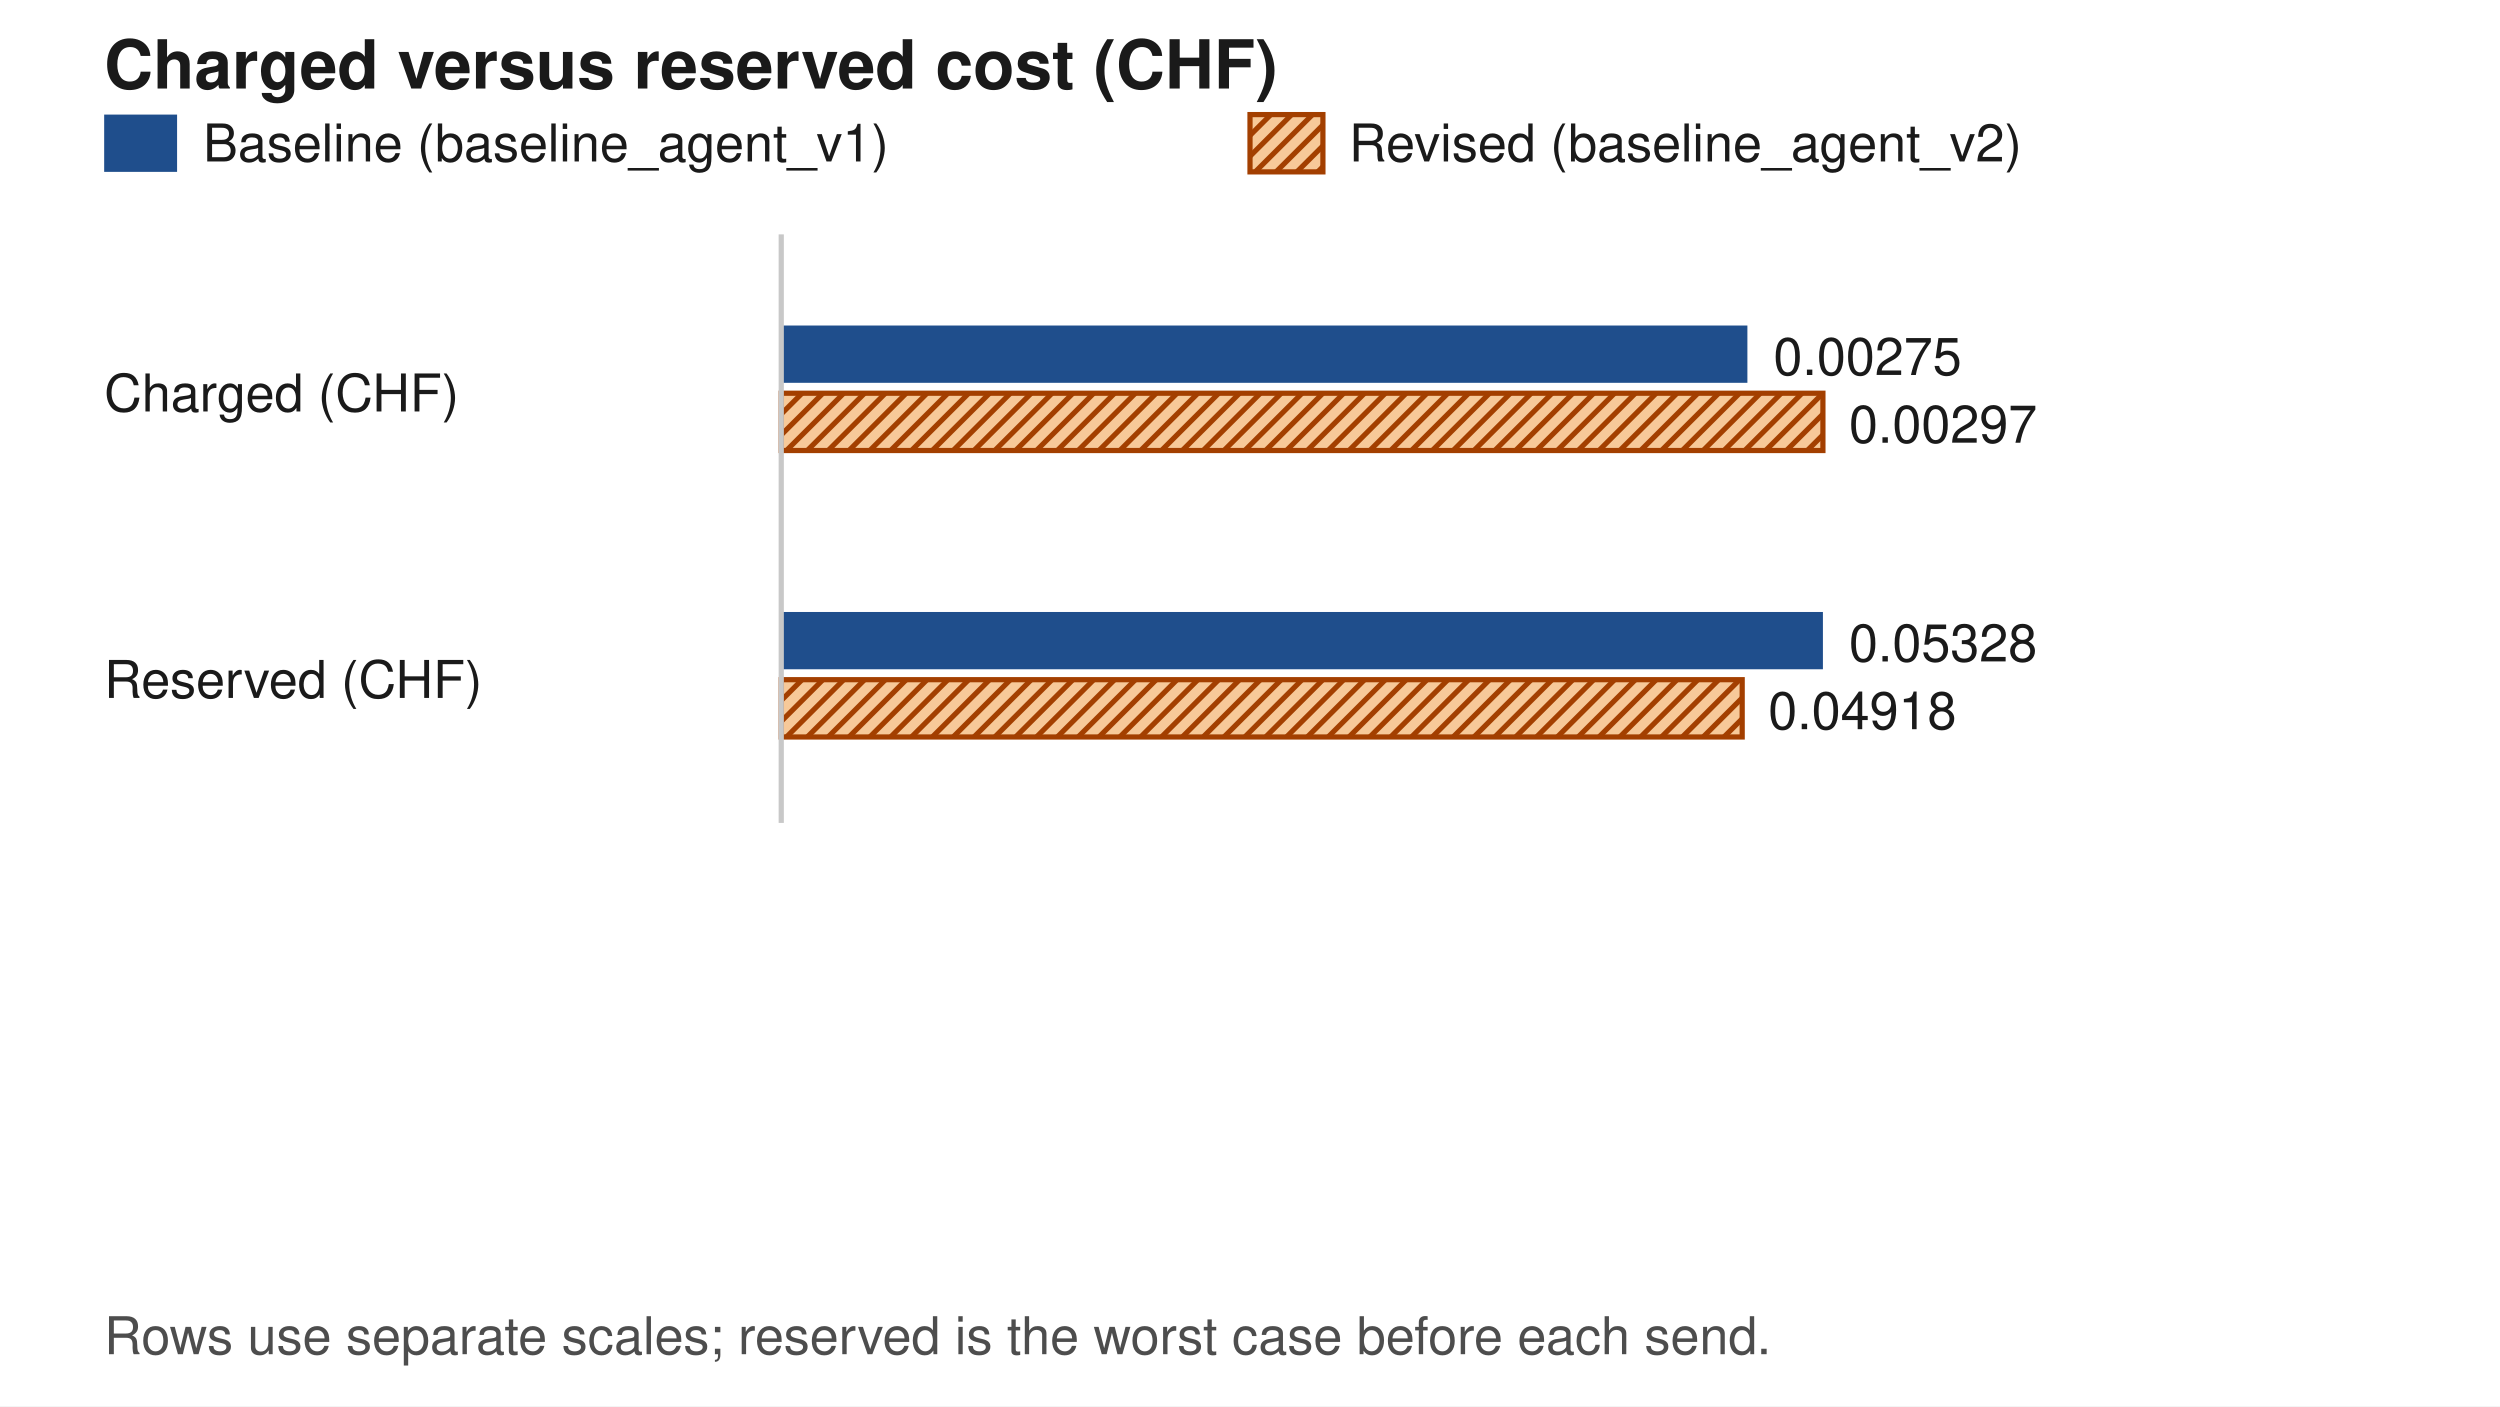
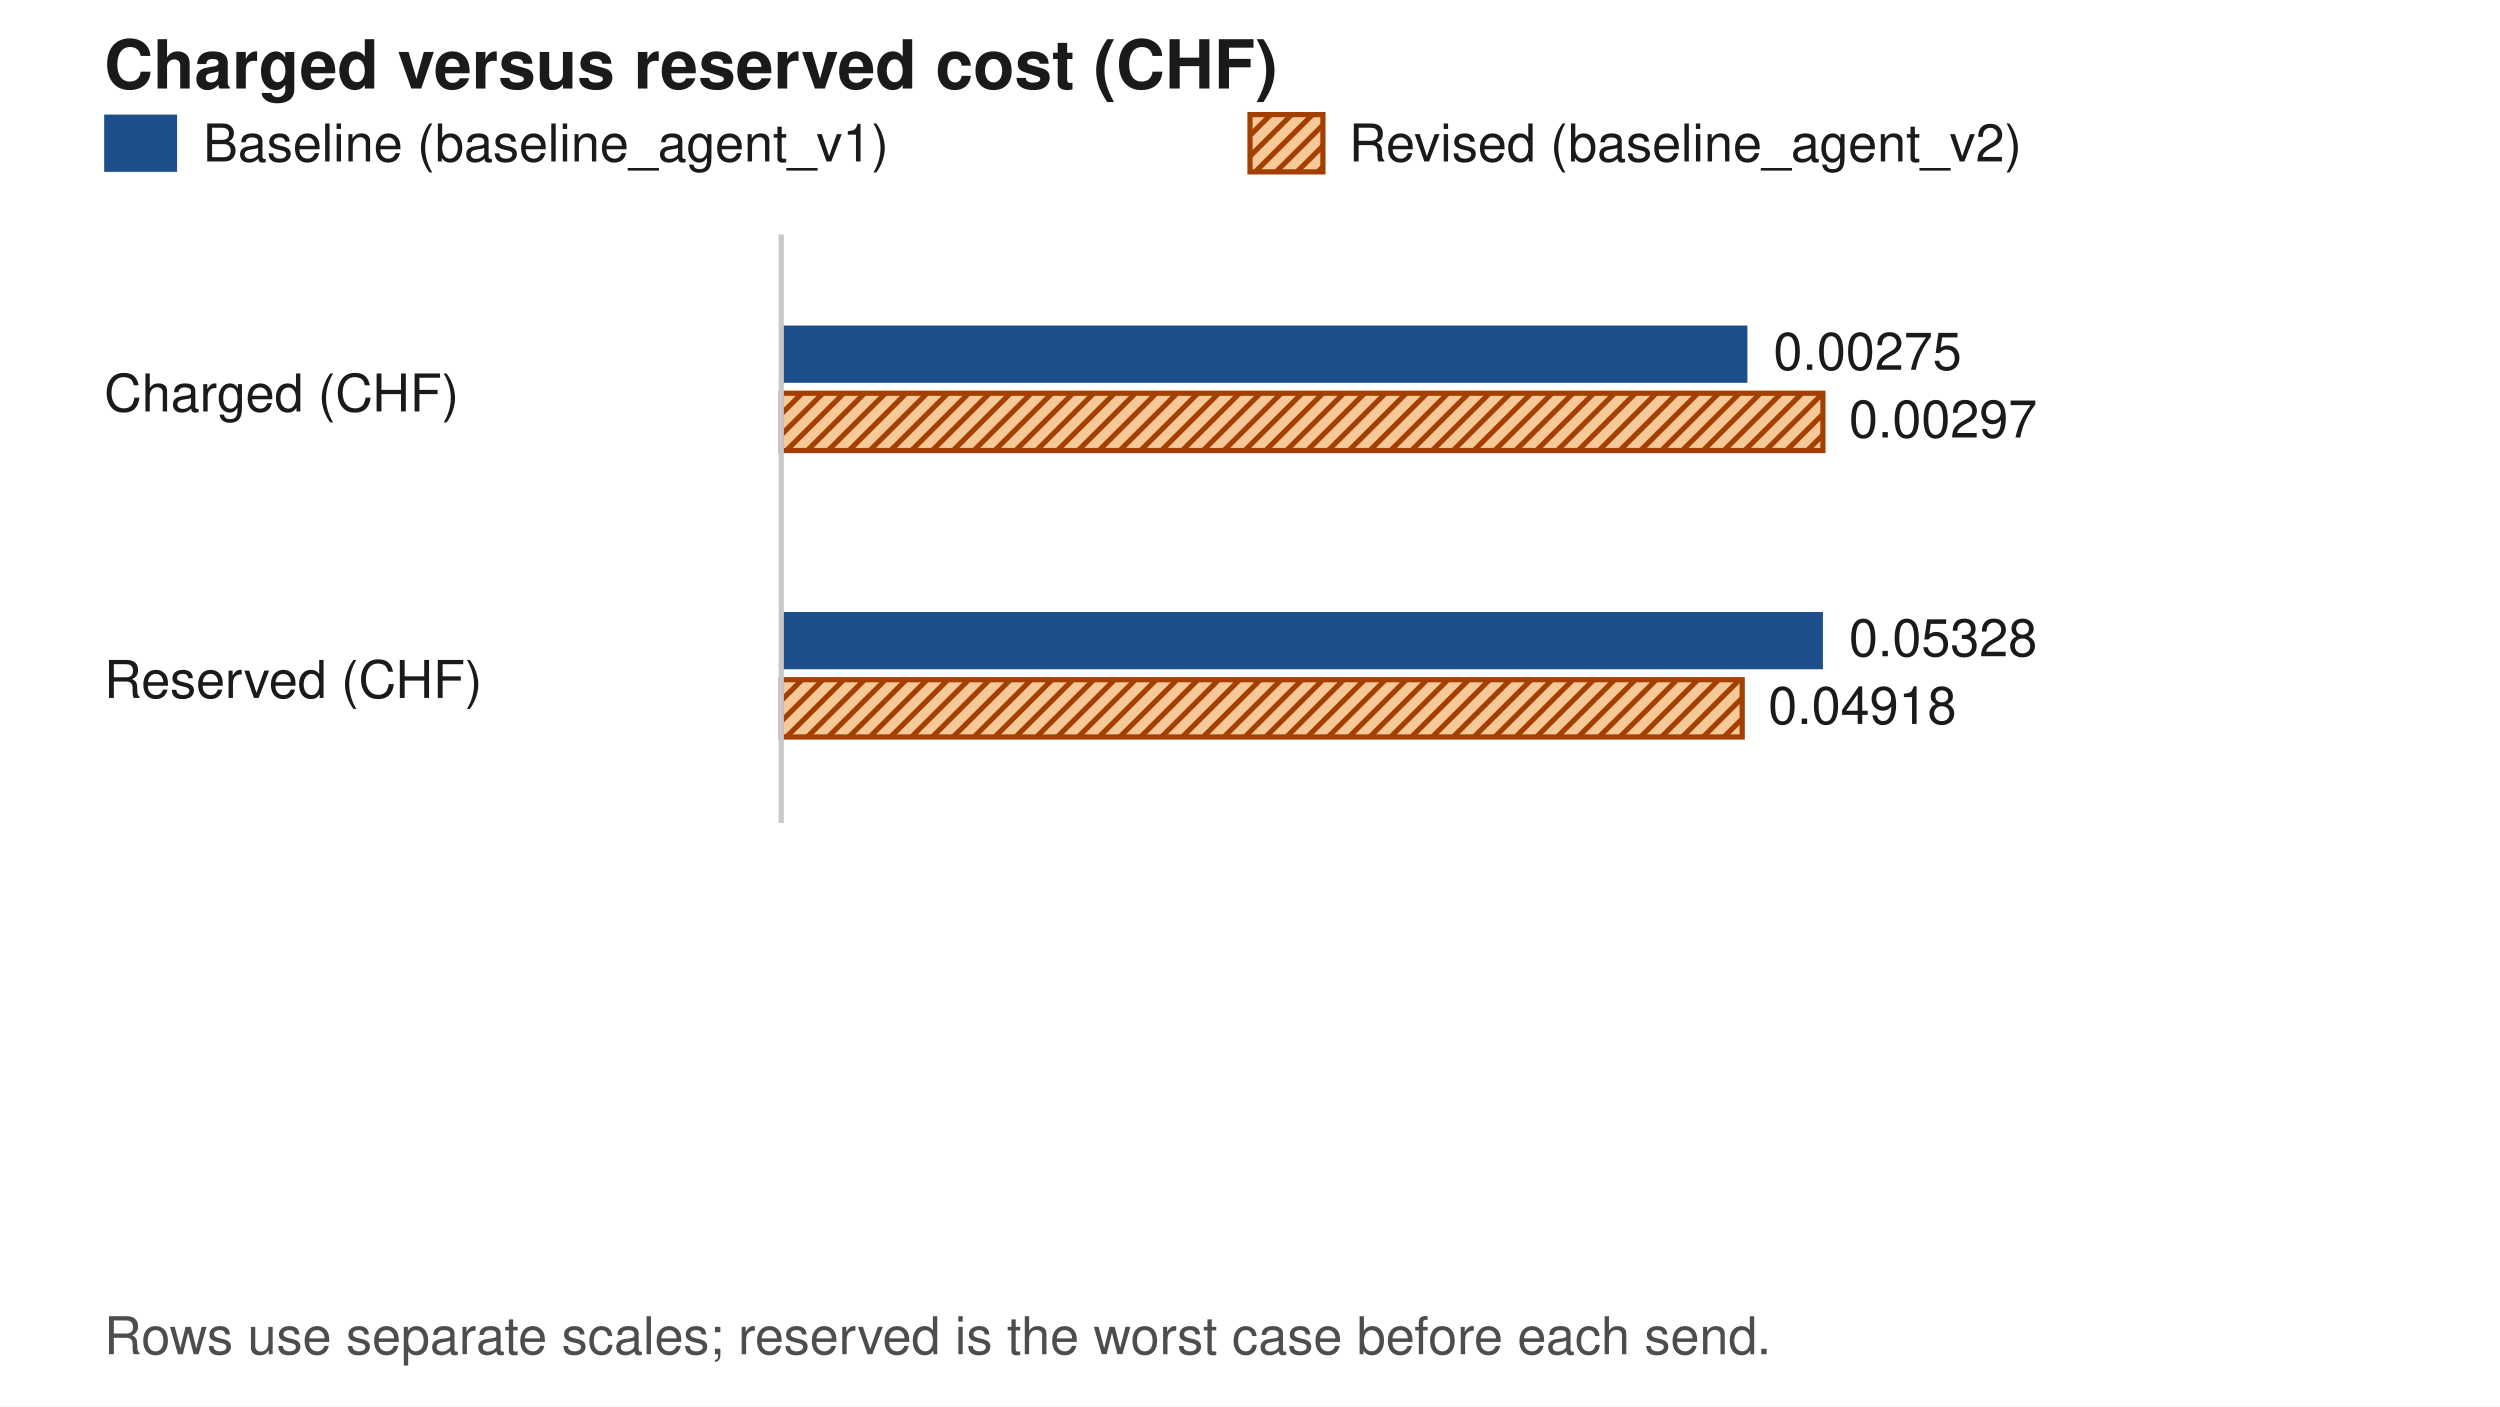
<svg xmlns="http://www.w3.org/2000/svg" viewBox="0 0 960 540" width="960" height="540" role="img" aria-labelledby="cost-charged-reserved-title cost-charged-reserved-desc">
  <style>text{font-family:system-ui,-apple-system,"Segoe UI",Helvetica,Arial,sans-serif}</style>
  <rect x="0" y="0" width="960" height="540" fill="#ffffff" />
  <text x="40" y="34" font-size="26" font-weight="bold" fill="#1a1a1a">Charged versus reserved cost (CHF)</text>
  <rect x="40" y="44" width="28" height="22" fill="#1f4e8c" stroke="none" stroke-width="2" />
  <text x="78" y="62" font-size="20" fill="#1a1a1a">Baseline (baseline_agent_v1)</text>
  <rect x="480" y="44" width="28" height="22" fill="#f7c999" stroke="#a33f00" stroke-width="2" />
  <path d="M480 52L488 44M480 60L496 44M482 66L504 44M490 66L508 48M498 66L508 56M506 66L508 64" fill="none" stroke="#a33f00" stroke-width="2" />
  <text x="518" y="62" font-size="20" fill="#1a1a1a">Revised (baseline_agent_v2)</text>
  <text x="40" y="158" font-size="20" fill="#1a1a1a">Charged (CHF)</text>
  <rect x="300" y="125" width="371" height="22" fill="#1f4e8c" stroke="none" stroke-width="2" />
-   <text x="681" y="144" font-size="20" fill="#1a1a1a">0.00275</text>
+   <text x="681" y="142" font-size="20" fill="#1a1a1a">0.00275</text>
  <rect x="300" y="151" width="400" height="22" fill="#f7c999" stroke="#a33f00" stroke-width="2" />
  <path d="M300 159L308 151M300 167L316 151M302 173L324 151M310 173L332 151M318 173L340 151M326 173L348 151M334 173L356 151M342 173L364 151M350 173L372 151M358 173L380 151M366 173L388 151M374 173L396 151M382 173L404 151M390 173L412 151M398 173L420 151M406 173L428 151M414 173L436 151M422 173L444 151M430 173L452 151M438 173L460 151M446 173L468 151M454 173L476 151M462 173L484 151M470 173L492 151M478 173L500 151M486 173L508 151M494 173L516 151M502 173L524 151M510 173L532 151M518 173L540 151M526 173L548 151M534 173L556 151M542 173L564 151M550 173L572 151M558 173L580 151M566 173L588 151M574 173L596 151M582 173L604 151M590 173L612 151M598 173L620 151M606 173L628 151M614 173L636 151M622 173L644 151M630 173L652 151M638 173L660 151M646 173L668 151M654 173L676 151M662 173L684 151M670 173L692 151M678 173L700 151M686 173L700 159M694 173L700 167" fill="none" stroke="#a33f00" stroke-width="2" />
-   <text x="710" y="170" font-size="20" fill="#1a1a1a">0.00297</text>
+   <text x="710" y="168" font-size="20" fill="#1a1a1a">0.00297</text>
  <text x="40" y="268" font-size="20" fill="#1a1a1a">Reserved (CHF)</text>
  <rect x="300" y="235" width="400" height="22" fill="#1f4e8c" stroke="none" stroke-width="2" />
-   <text x="710" y="254" font-size="20" fill="#1a1a1a">0.05328</text>
+   <text x="710" y="252" font-size="20" fill="#1a1a1a">0.05328</text>
  <rect x="300" y="261" width="369" height="22" fill="#f7c999" stroke="#a33f00" stroke-width="2" />
  <path d="M300 269L308 261M300 277L316 261M302 283L324 261M310 283L332 261M318 283L340 261M326 283L348 261M334 283L356 261M342 283L364 261M350 283L372 261M358 283L380 261M366 283L388 261M374 283L396 261M382 283L404 261M390 283L412 261M398 283L420 261M406 283L428 261M414 283L436 261M422 283L444 261M430 283L452 261M438 283L460 261M446 283L468 261M454 283L476 261M462 283L484 261M470 283L492 261M478 283L500 261M486 283L508 261M494 283L516 261M502 283L524 261M510 283L532 261M518 283L540 261M526 283L548 261M534 283L556 261M542 283L564 261M550 283L572 261M558 283L580 261M566 283L588 261M574 283L596 261M582 283L604 261M590 283L612 261M598 283L620 261M606 283L628 261M614 283L636 261M622 283L644 261M630 283L652 261M638 283L660 261M646 283L668 261M654 283L669 268M662 283L669 276" fill="none" stroke="#a33f00" stroke-width="2" />
-   <text x="679" y="280" font-size="20" fill="#1a1a1a">0.04918</text>
+   <text x="679" y="278" font-size="20" fill="#1a1a1a">0.04918</text>
  <path d="M300 90V316" stroke="#c8c8c8" stroke-width="2" fill="none" />
  <text x="40" y="520" font-size="20" fill="#4d4d4d">Rows use separate scales; reserved is the worst case before each send.</text>
</svg>
